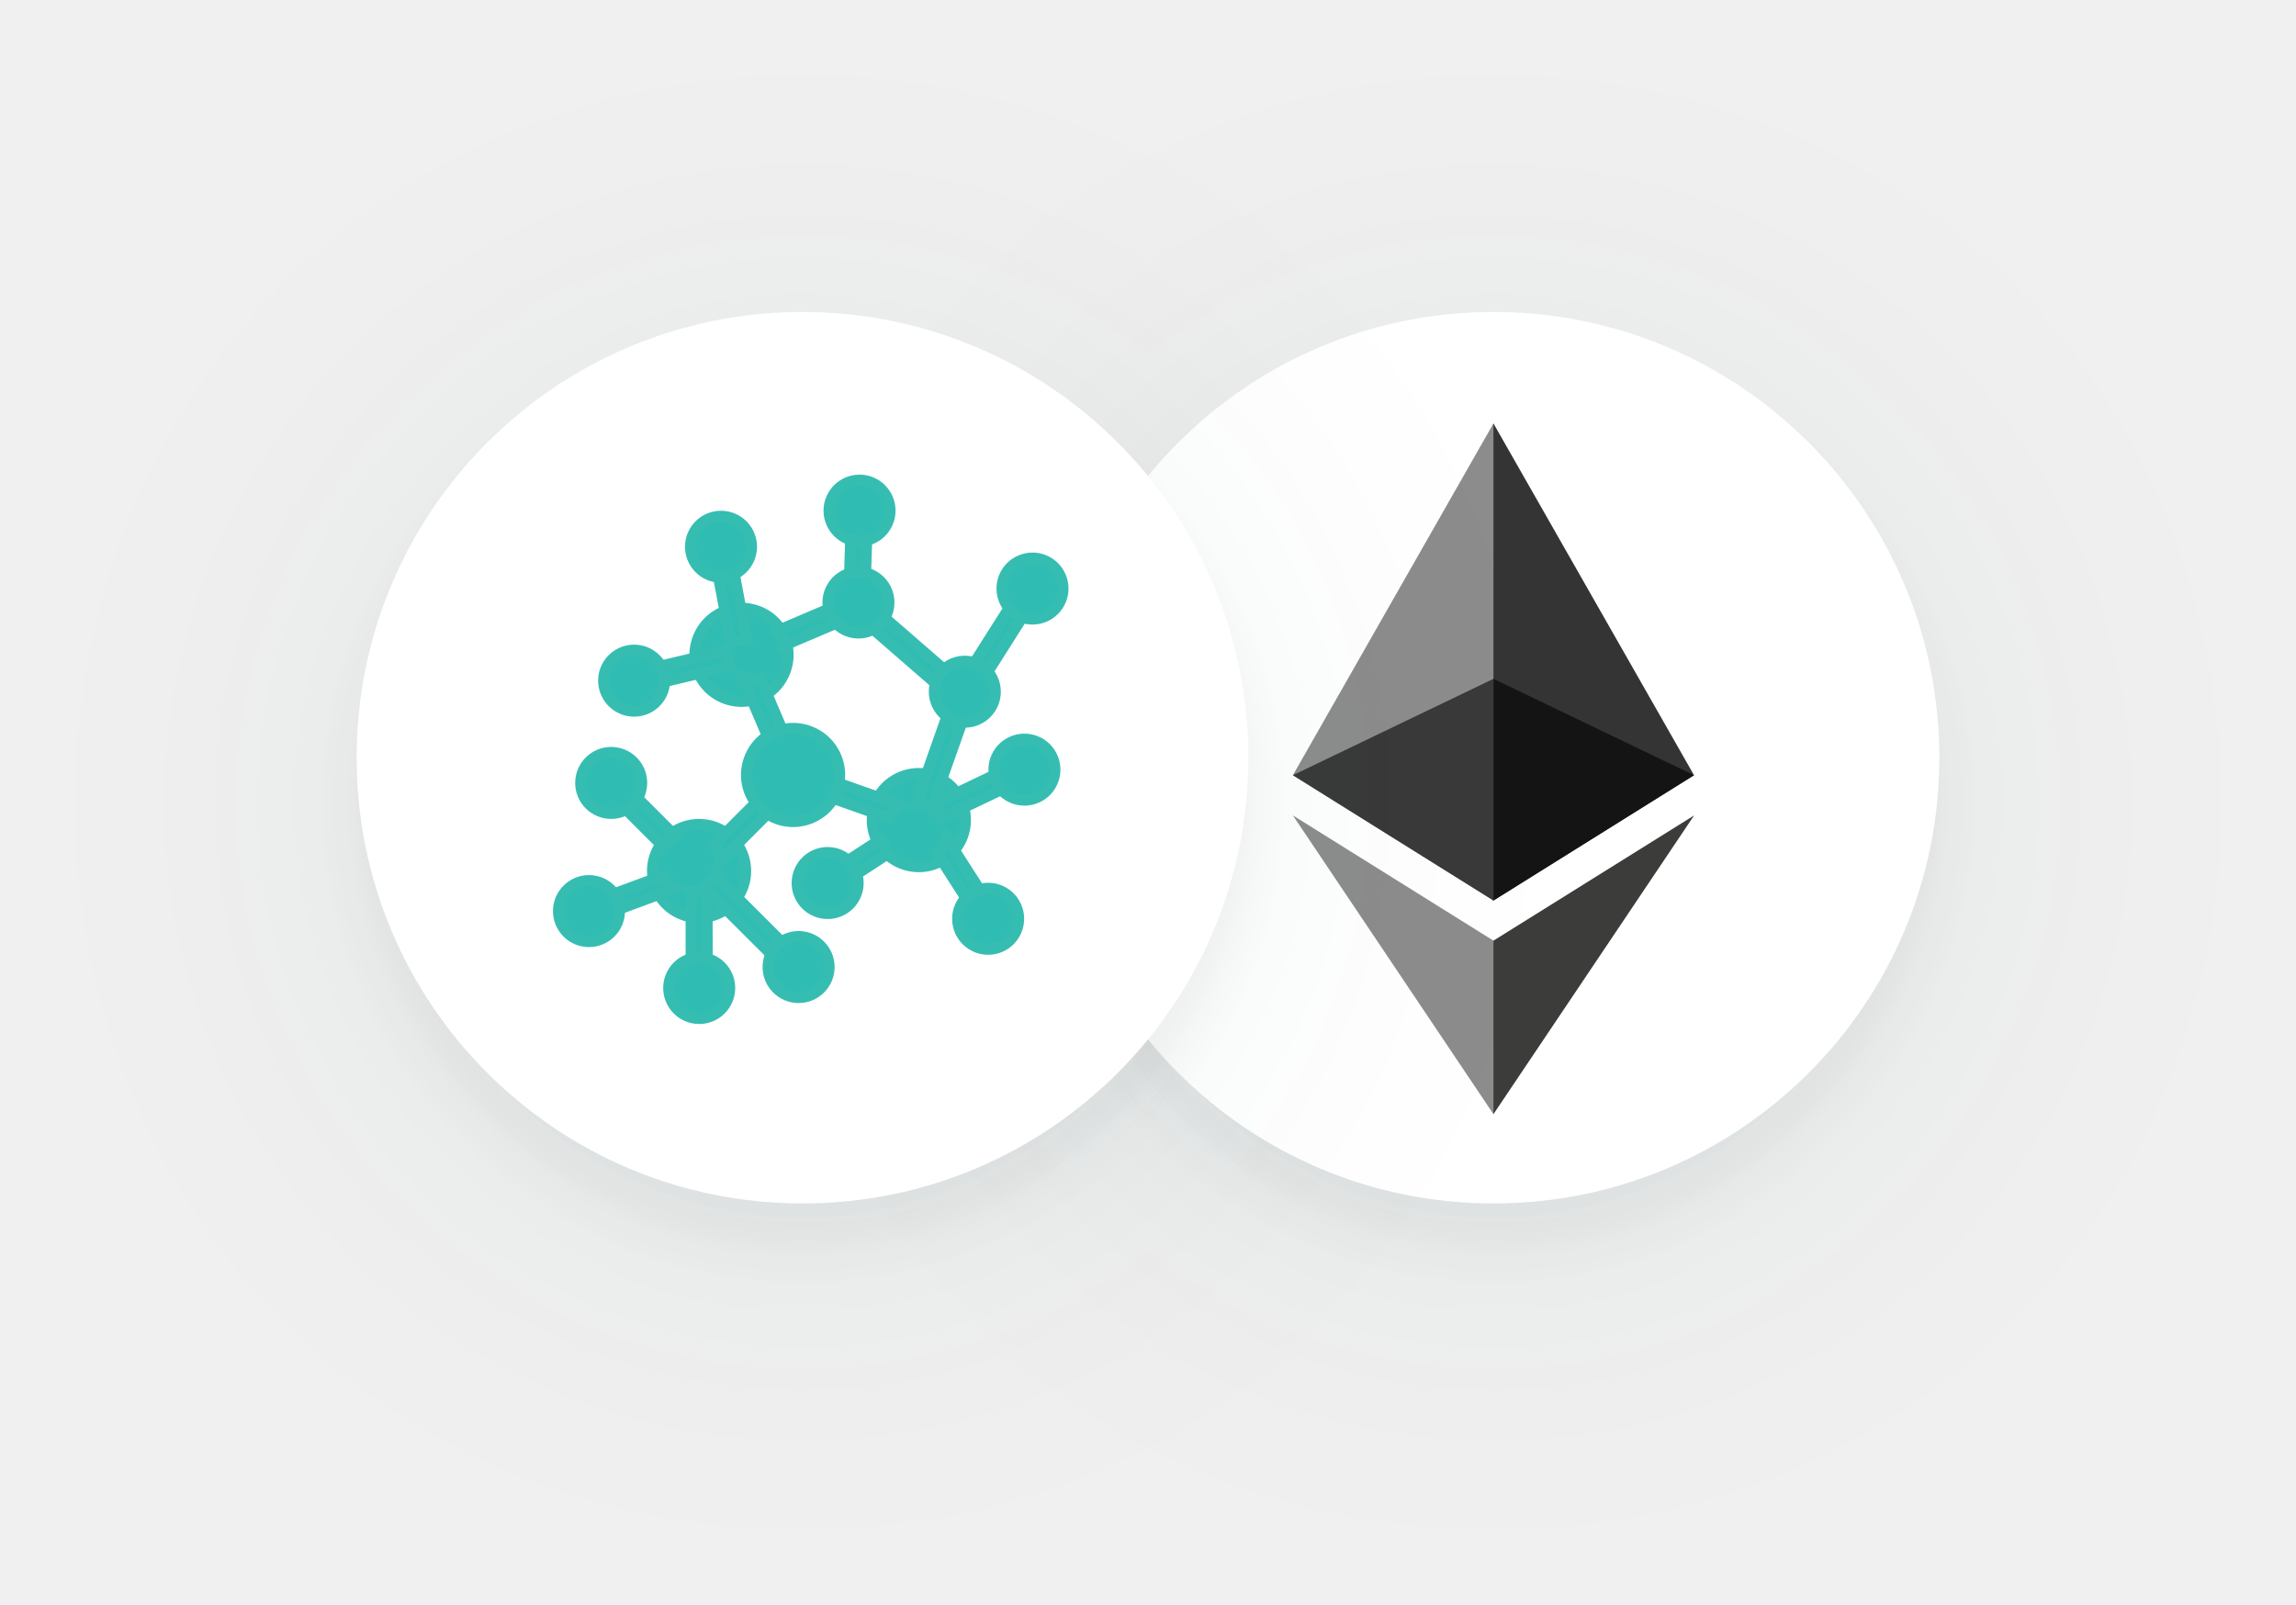
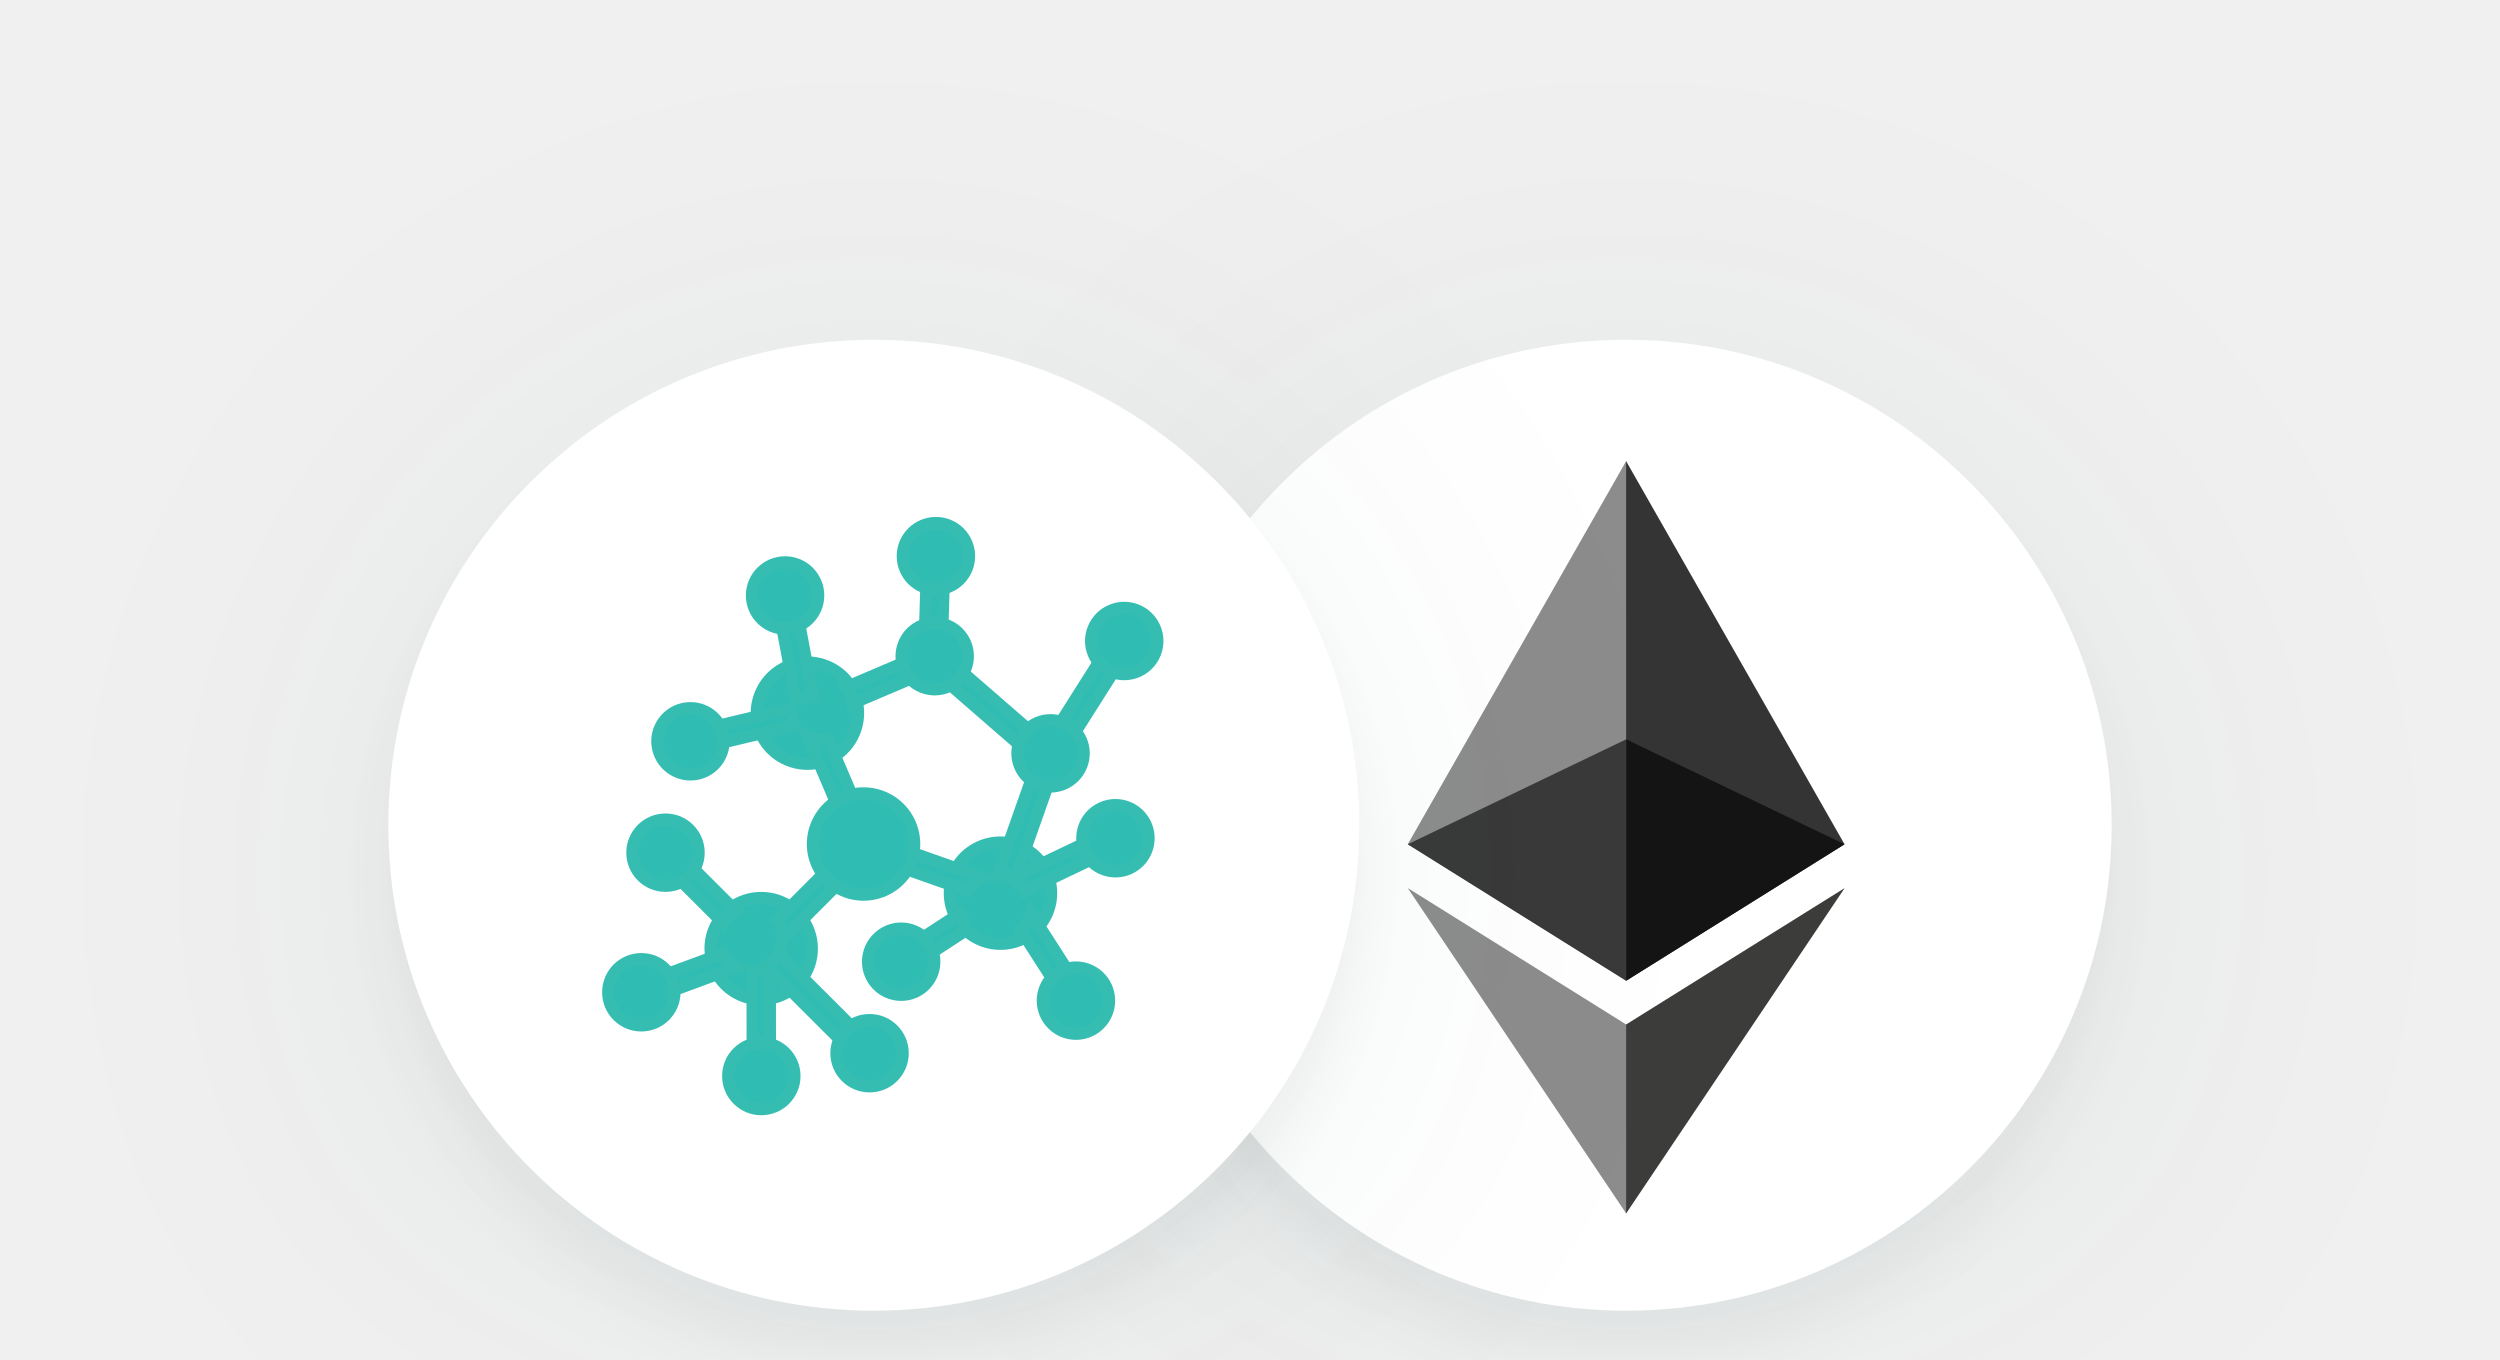
- <svg xmlns="http://www.w3.org/2000/svg" width="103" height="72" viewBox="0 0 103 72" fill="none">
+ <svg xmlns="http://www.w3.org/2000/svg" width="103" height="56" viewBox="0 0 103 56" fill="none">
  <g filter="url(#filter0_dd)">
    <circle cx="67" cy="34" r="20" fill="white" />
    <g clip-path="url(#clip0)">
      <path d="M66.997 19L66.801 19.706V40.2L66.997 40.407L75.995 34.784L66.997 19Z" fill="#343434" />
      <path d="M66.997 19L58 34.784L66.997 40.407V30.46V19Z" fill="#8C8C8C" />
      <path d="M66.997 42.208L66.886 42.351V49.651L66.997 49.993L76 36.588L66.997 42.208Z" fill="#3C3C3B" />
      <path d="M66.997 49.993V42.208L58 36.588L66.997 49.993Z" fill="#8C8C8C" />
      <path d="M66.997 40.407L75.995 34.784L66.997 30.46V40.407Z" fill="#141414" />
      <path d="M58 34.784L66.997 40.407V30.46L58 34.784Z" fill="#393939" />
    </g>
  </g>
  <g filter="url(#filter1_dd)">
    <circle cx="36" cy="34" r="20" fill="white" />
    <path fill-rule="evenodd" clip-rule="evenodd" d="M30.114 37.408C29.95 37.531 29.805 37.677 29.683 37.841C29.425 38.189 29.273 38.62 29.273 39.085C29.274 39.231 29.289 39.374 29.318 39.512C29.36 39.715 29.432 39.908 29.529 40.085C29.837 40.647 30.397 41.052 31.058 41.148C31.157 41.163 31.259 41.17 31.363 41.17C31.467 41.17 31.569 41.162 31.669 41.147C32.017 41.096 32.337 40.959 32.606 40.757C32.771 40.635 32.916 40.489 33.038 40.325C33.296 39.977 33.448 39.547 33.448 39.08C33.447 38.614 33.294 38.183 33.035 37.837C32.913 37.673 32.767 37.527 32.603 37.405C32.255 37.147 31.824 36.995 31.358 36.996C30.892 36.996 30.461 37.15 30.114 37.408Z" fill="#2FBCB2" />
    <path fill-rule="evenodd" clip-rule="evenodd" d="M30.114 37.408C29.95 37.531 29.805 37.677 29.683 37.841C29.425 38.189 29.273 38.62 29.273 39.085C29.274 39.231 29.289 39.374 29.318 39.512C29.36 39.715 29.432 39.908 29.529 40.085C29.837 40.647 30.397 41.052 31.058 41.148C31.157 41.163 31.259 41.17 31.363 41.17C31.467 41.17 31.569 41.162 31.669 41.147C32.017 41.096 32.337 40.959 32.606 40.757C32.771 40.635 32.916 40.489 33.038 40.325C33.296 39.977 33.448 39.547 33.448 39.08C33.447 38.614 33.294 38.183 33.035 37.837C32.913 37.673 32.767 37.527 32.603 37.405C32.255 37.147 31.824 36.995 31.358 36.996C30.892 36.996 30.461 37.15 30.114 37.408Z" stroke="#36BDB2" stroke-width="0.5" />
    <path fill-rule="evenodd" clip-rule="evenodd" d="M32.088 39.306L33.316 40.532L34.716 41.928L34.814 42.026L36.001 43.21L35.498 43.714L31.585 39.81C31.795 39.691 31.97 39.516 32.088 39.306Z" fill="#2FBCB2" />
    <path fill-rule="evenodd" clip-rule="evenodd" d="M32.088 39.306L33.316 40.532L34.716 41.928L34.814 42.026L36.001 43.21L35.498 43.714L31.585 39.81C31.795 39.691 31.97 39.516 32.088 39.306Z" stroke="#36BDB2" stroke-width="0.5" />
    <path fill-rule="evenodd" clip-rule="evenodd" d="M27.223 34.452L27.496 34.725L30.282 37.504C30.071 37.622 29.897 37.797 29.779 38.008L26.72 34.956L27.223 34.452Z" fill="#2FBCB2" />
    <path fill-rule="evenodd" clip-rule="evenodd" d="M27.223 34.452L27.496 34.725L30.282 37.504C30.071 37.622 29.897 37.797 29.779 38.008L26.72 34.956L27.223 34.452Z" stroke="#36BDB2" stroke-width="0.5" />
    <path fill-rule="evenodd" clip-rule="evenodd" d="M29.77 39.291C29.898 39.527 30.097 39.719 30.338 39.84L29.224 40.251L27.784 40.783L27.707 40.811L25.668 41.564L25.421 40.896L27.298 40.203L27.549 40.11L28.978 39.583L29.77 39.291Z" fill="#2FBCB2" />
    <path fill-rule="evenodd" clip-rule="evenodd" d="M29.77 39.291C29.898 39.527 30.097 39.719 30.338 39.84L29.224 40.251L27.784 40.783L27.707 40.811L25.668 41.564L25.421 40.896L27.298 40.203L27.549 40.11L28.978 39.583L29.77 39.291Z" stroke="#36BDB2" stroke-width="0.5" />
    <path fill-rule="evenodd" clip-rule="evenodd" d="M32.18 39.104L32.198 39.154L32.154 39.17C32.164 39.148 32.172 39.126 32.18 39.104Z" fill="#2FBCB2" />
    <path fill-rule="evenodd" clip-rule="evenodd" d="M32.18 39.104L32.198 39.154L32.154 39.17C32.164 39.148 32.172 39.126 32.18 39.104Z" stroke="#36BDB2" stroke-width="0.5" />
    <path fill-rule="evenodd" clip-rule="evenodd" d="M31.718 40.021L31.724 45.282L31.011 45.283L31.005 40.022L31.718 40.021Z" fill="#2FBCB2" />
    <path fill-rule="evenodd" clip-rule="evenodd" d="M31.718 40.021L31.724 45.282L31.011 45.283L31.005 40.022L31.718 40.021Z" stroke="#36BDB2" stroke-width="0.5" />
    <path fill-rule="evenodd" clip-rule="evenodd" d="M35.487 34.443L35.991 34.945L34.8 36.139L33.313 37.629L32.257 38.688C32.258 38.677 32.258 38.666 32.258 38.655C32.258 38.379 32.172 38.122 32.028 37.91L32.809 37.126L35.487 34.443Z" fill="#2FBCB2" />
    <path fill-rule="evenodd" clip-rule="evenodd" d="M35.487 34.443L35.991 34.945L34.8 36.139L33.313 37.629L32.257 38.688C32.258 38.677 32.258 38.666 32.258 38.655C32.258 38.379 32.172 38.122 32.028 37.91L32.809 37.126L35.487 34.443Z" stroke="#36BDB2" stroke-width="0.5" />
    <path fill-rule="evenodd" clip-rule="evenodd" d="M31.365 42.967C32.119 42.966 32.731 43.577 32.732 44.331C32.733 45.085 32.122 45.697 31.368 45.698C30.614 45.699 30.002 45.088 30.001 44.334C30 43.58 30.611 42.968 31.365 42.967Z" fill="#2FBCB2" />
    <path fill-rule="evenodd" clip-rule="evenodd" d="M31.365 42.967C32.119 42.966 32.731 43.577 32.732 44.331C32.733 45.085 32.122 45.697 31.368 45.698C30.614 45.699 30.002 45.088 30.001 44.334C30 43.58 30.611 42.968 31.365 42.967Z" stroke="#36BDB2" stroke-width="0.5" />
    <path fill-rule="evenodd" clip-rule="evenodd" d="M35.564 33.383C36.383 33.382 37.049 34.046 37.05 34.866C37.051 35.686 36.387 36.351 35.567 36.352C34.747 36.353 34.082 35.689 34.081 34.87C34.08 34.05 34.744 33.384 35.564 33.383Z" fill="#2FBCB2" />
    <path fill-rule="evenodd" clip-rule="evenodd" d="M35.564 33.383C36.383 33.382 37.049 34.046 37.05 34.866C37.051 35.686 36.387 36.351 35.567 36.352C34.747 36.353 34.082 35.689 34.081 34.87C34.08 34.05 34.744 33.384 35.564 33.383Z" stroke="#36BDB2" stroke-width="0.5" />
    <path fill-rule="evenodd" clip-rule="evenodd" d="M27.417 33.765C28.171 33.764 28.783 34.375 28.784 35.129C28.785 35.883 28.174 36.495 27.42 36.496C26.666 36.497 26.053 35.886 26.053 35.132C26.052 34.378 26.662 33.766 27.417 33.765Z" fill="#2FBCB2" />
    <path fill-rule="evenodd" clip-rule="evenodd" d="M27.417 33.765C28.171 33.764 28.783 34.375 28.784 35.129C28.785 35.883 28.174 36.495 27.42 36.496C26.666 36.497 26.053 35.886 26.053 35.132C26.052 34.378 26.662 33.766 27.417 33.765Z" stroke="#36BDB2" stroke-width="0.5" />
    <path fill-rule="evenodd" clip-rule="evenodd" d="M26.421 39.516C27.175 39.515 27.787 40.125 27.788 40.88C27.789 41.634 27.178 42.246 26.424 42.247C25.669 42.248 25.057 41.637 25.057 40.883C25.056 40.129 25.666 39.517 26.421 39.516Z" fill="#2FBCB2" />
    <path fill-rule="evenodd" clip-rule="evenodd" d="M26.421 39.516C27.175 39.515 27.787 40.125 27.788 40.88C27.789 41.634 27.178 42.246 26.424 42.247C25.669 42.248 25.057 41.637 25.057 40.883C25.056 40.129 25.666 39.517 26.421 39.516Z" stroke="#36BDB2" stroke-width="0.5" />
    <path fill-rule="evenodd" clip-rule="evenodd" d="M35.285 28.854C35.233 28.656 35.152 28.466 35.045 28.292C34.82 27.922 34.477 27.62 34.045 27.446C33.91 27.391 33.771 27.352 33.633 27.327C33.428 27.29 33.223 27.285 33.023 27.308C32.386 27.383 31.801 27.751 31.464 28.327C31.413 28.414 31.368 28.506 31.329 28.602C31.291 28.698 31.259 28.796 31.236 28.894C31.153 29.236 31.16 29.584 31.246 29.909C31.297 30.107 31.378 30.297 31.485 30.471C31.71 30.841 32.053 31.143 32.485 31.318C32.918 31.492 33.374 31.511 33.793 31.401C33.991 31.349 34.18 31.268 34.355 31.162C34.724 30.937 35.027 30.594 35.201 30.162C35.375 29.729 35.395 29.273 35.285 28.854Z" fill="#2FBCB2" />
    <path fill-rule="evenodd" clip-rule="evenodd" d="M35.285 28.854C35.233 28.656 35.152 28.466 35.045 28.292C34.82 27.922 34.477 27.62 34.045 27.446C33.91 27.391 33.771 27.352 33.633 27.327C33.428 27.29 33.223 27.285 33.023 27.308C32.386 27.383 31.801 27.751 31.464 28.327C31.413 28.414 31.368 28.506 31.329 28.602C31.291 28.698 31.259 28.796 31.236 28.894C31.153 29.236 31.16 29.584 31.246 29.909C31.297 30.107 31.378 30.297 31.485 30.471C31.71 30.841 32.053 31.143 32.485 31.318C32.918 31.492 33.374 31.511 33.793 31.401C33.991 31.349 34.18 31.268 34.355 31.162C34.724 30.937 35.027 30.594 35.201 30.162C35.375 29.729 35.395 29.273 35.285 28.854Z" stroke="#36BDB2" stroke-width="0.5" />
    <path fill-rule="evenodd" clip-rule="evenodd" d="M39.109 27.281L38.754 27.432L35.134 28.973C35.103 28.734 35.006 28.506 34.854 28.318L38.83 26.626L39.109 27.281Z" fill="#2FBCB2" />
    <path fill-rule="evenodd" clip-rule="evenodd" d="M39.109 27.281L38.754 27.432L35.134 28.973C35.103 28.734 35.006 28.506 34.854 28.318L38.83 26.626L39.109 27.281Z" stroke="#36BDB2" stroke-width="0.5" />
    <path fill-rule="evenodd" clip-rule="evenodd" d="M38.174 23.892L38.171 23.974L38.124 25.509L38.103 26.215L38.815 26.214L38.836 25.531L38.883 24.009L38.891 23.741L38.952 21.741L38.24 21.719L38.174 23.892Z" fill="#2FBCB2" />
    <path fill-rule="evenodd" clip-rule="evenodd" d="M38.174 23.892L38.171 23.974L38.124 25.509L38.103 26.215L38.815 26.214L38.836 25.531L38.883 24.009L38.891 23.741L38.952 21.741L38.24 21.719L38.174 23.892Z" stroke="#36BDB2" stroke-width="0.5" />
    <path fill-rule="evenodd" clip-rule="evenodd" d="M32.791 28.836L31.82 23.665L32.52 23.534L33.491 28.704L32.791 28.836Z" fill="#2FBCB2" />
    <path fill-rule="evenodd" clip-rule="evenodd" d="M32.791 28.836L31.82 23.665L32.52 23.534L33.491 28.704L32.791 28.836Z" stroke="#36BDB2" stroke-width="0.5" />
    <path fill-rule="evenodd" clip-rule="evenodd" d="M36.021 34.946L35.366 35.225L34.705 33.673L33.881 31.737L33.295 30.361C33.305 30.366 33.315 30.37 33.325 30.374C33.582 30.477 33.851 30.494 34.102 30.44L34.536 31.458L36.021 34.946Z" fill="#2FBCB2" />
    <path fill-rule="evenodd" clip-rule="evenodd" d="M36.021 34.946L35.366 35.225L34.705 33.673L33.881 31.737L33.295 30.361C33.305 30.366 33.315 30.37 33.325 30.374C33.582 30.477 33.851 30.494 34.102 30.44L34.536 31.458L36.021 34.946Z" stroke="#36BDB2" stroke-width="0.5" />
    <path fill-rule="evenodd" clip-rule="evenodd" d="M32.597 25.875C31.856 26.014 31.142 25.526 31.003 24.785C30.864 24.044 31.352 23.33 32.093 23.191C32.834 23.052 33.548 23.54 33.687 24.281C33.827 25.022 33.338 25.736 32.597 25.875Z" fill="#2FBCB2" />
    <path fill-rule="evenodd" clip-rule="evenodd" d="M32.597 25.875C31.856 26.014 31.142 25.526 31.003 24.785C30.864 24.044 31.352 23.33 32.093 23.191C32.834 23.052 33.548 23.54 33.687 24.281C33.827 25.022 33.338 25.736 32.597 25.875Z" stroke="#36BDB2" stroke-width="0.5" />
    <path fill-rule="evenodd" clip-rule="evenodd" d="M32.722 29.887L27.605 31.108L27.44 30.416L32.557 29.194L32.722 29.887Z" fill="#2FBCB2" />
    <path fill-rule="evenodd" clip-rule="evenodd" d="M32.722 29.887L27.605 31.108L27.44 30.416L32.557 29.194L32.722 29.887Z" stroke="#36BDB2" stroke-width="0.5" />
    <path fill-rule="evenodd" clip-rule="evenodd" d="M29.775 30.224C29.95 30.958 29.497 31.695 28.764 31.87C28.03 32.045 27.294 31.592 27.119 30.858C26.943 30.125 27.396 29.388 28.13 29.213C28.863 29.038 29.6 29.491 29.775 30.224Z" fill="#2FBCB2" />
    <path fill-rule="evenodd" clip-rule="evenodd" d="M29.775 30.224C29.95 30.958 29.497 31.695 28.764 31.87C28.03 32.045 27.294 31.592 27.119 30.858C26.943 30.125 27.396 29.388 28.13 29.213C28.863 29.038 29.6 29.491 29.775 30.224Z" stroke="#36BDB2" stroke-width="0.5" />
    <path fill-rule="evenodd" clip-rule="evenodd" d="M36.974 35.415C36.668 36.175 35.803 36.543 35.042 36.237C34.282 35.931 33.914 35.066 34.22 34.305C34.527 33.545 35.392 33.177 36.152 33.483C36.912 33.789 37.28 34.654 36.974 35.415Z" fill="#2FBCB2" />
    <path fill-rule="evenodd" clip-rule="evenodd" d="M36.974 35.415C36.668 36.175 35.803 36.543 35.042 36.237C34.282 35.931 33.914 35.066 34.22 34.305C34.527 33.545 35.392 33.177 36.152 33.483C36.912 33.789 37.28 34.654 36.974 35.415Z" stroke="#36BDB2" stroke-width="0.5" />
    <path fill-rule="evenodd" clip-rule="evenodd" d="M39.826 23.423C39.544 24.123 38.749 24.462 38.049 24.18C37.35 23.898 37.011 23.102 37.293 22.403C37.575 21.703 38.37 21.365 39.07 21.646C39.769 21.928 40.108 22.724 39.826 23.423Z" fill="#2FBCB2" />
    <path fill-rule="evenodd" clip-rule="evenodd" d="M39.826 23.423C39.544 24.123 38.749 24.462 38.049 24.18C37.35 23.898 37.011 23.102 37.293 22.403C37.575 21.703 38.37 21.365 39.07 21.646C39.769 21.928 40.108 22.724 39.826 23.423Z" stroke="#36BDB2" stroke-width="0.5" />
    <path fill-rule="evenodd" clip-rule="evenodd" d="M44.597 28.355L44.553 28.424L43.732 29.721L43.354 30.318L43.968 30.68L44.333 30.102L45.148 28.816L45.291 28.59L46.362 26.9L45.761 26.518L44.597 28.355Z" fill="#2FBCB2" />
    <path fill-rule="evenodd" clip-rule="evenodd" d="M44.597 28.355L44.553 28.424L43.732 29.721L43.354 30.318L43.968 30.68L44.333 30.102L45.148 28.816L45.291 28.59L46.362 26.9L45.761 26.518L44.597 28.355Z" stroke="#36BDB2" stroke-width="0.5" />
    <path fill-rule="evenodd" clip-rule="evenodd" d="M40.244 38.644C40.425 38.739 40.619 38.808 40.82 38.847C41.245 38.93 41.699 38.882 42.119 38.681C42.251 38.618 42.374 38.543 42.485 38.458C42.651 38.332 42.793 38.184 42.912 38.021C43.287 37.501 43.411 36.821 43.214 36.184C43.184 36.087 43.147 35.992 43.102 35.898C43.058 35.805 43.007 35.716 42.95 35.633C42.754 35.34 42.493 35.11 42.195 34.954C42.014 34.858 41.82 34.789 41.619 34.75C41.194 34.666 40.74 34.714 40.319 34.915C39.899 35.116 39.576 35.44 39.374 35.823C39.279 36.004 39.21 36.198 39.171 36.398C39.087 36.823 39.135 37.278 39.336 37.698C39.537 38.119 39.861 38.442 40.244 38.644Z" fill="#2FBCB2" />
    <path fill-rule="evenodd" clip-rule="evenodd" d="M40.244 38.644C40.425 38.739 40.619 38.808 40.82 38.847C41.245 38.93 41.699 38.882 42.119 38.681C42.251 38.618 42.374 38.543 42.485 38.458C42.651 38.332 42.793 38.184 42.912 38.021C43.287 37.501 43.411 36.821 43.214 36.184C43.184 36.087 43.147 35.992 43.102 35.898C43.058 35.805 43.007 35.716 42.95 35.633C42.754 35.34 42.493 35.11 42.195 34.954C42.014 34.858 41.82 34.789 41.619 34.75C41.194 34.666 40.74 34.714 40.319 34.915C39.899 35.116 39.576 35.44 39.374 35.823C39.279 36.004 39.21 36.198 39.171 36.398C39.087 36.823 39.135 37.278 39.336 37.698C39.537 38.119 39.861 38.442 40.244 38.644Z" stroke="#36BDB2" stroke-width="0.5" />
    <path fill-rule="evenodd" clip-rule="evenodd" d="M41.108 36.046L41.686 34.41L42.344 32.545L42.391 32.414L42.949 30.834L43.62 31.071L41.779 36.283C41.582 36.144 41.349 36.062 41.108 36.046Z" fill="#2FBCB2" />
    <path fill-rule="evenodd" clip-rule="evenodd" d="M41.108 36.046L41.686 34.41L42.344 32.545L42.391 32.414L42.949 30.834L43.62 31.071L41.779 36.283C41.582 36.144 41.349 36.062 41.108 36.046Z" stroke="#36BDB2" stroke-width="0.5" />
    <path fill-rule="evenodd" clip-rule="evenodd" d="M42.887 31.454L41.577 30.316L40.085 29.019L39.98 28.928L38.715 27.828L39.182 27.291L43.354 30.917C43.152 31.049 42.99 31.236 42.887 31.454Z" fill="#2FBCB2" />
    <path fill-rule="evenodd" clip-rule="evenodd" d="M42.887 31.454L41.577 30.316L40.085 29.019L39.98 28.928L38.715 27.828L39.182 27.291L43.354 30.917C43.152 31.049 42.99 31.236 42.887 31.454Z" stroke="#36BDB2" stroke-width="0.5" />
    <path fill-rule="evenodd" clip-rule="evenodd" d="M39.682 37.939C39.642 37.84 39.59 37.744 39.536 37.647L36.748 39.462L36.425 39.672L36.813 40.269L39.833 38.303C39.774 38.178 39.726 38.048 39.682 37.939Z" fill="#2FBCB2" />
    <path fill-rule="evenodd" clip-rule="evenodd" d="M39.682 37.939C39.642 37.84 39.59 37.744 39.536 37.647L36.748 39.462L36.425 39.672L36.813 40.269L39.833 38.303C39.774 38.178 39.726 38.048 39.682 37.939Z" stroke="#36BDB2" stroke-width="0.5" />
    <path fill-rule="evenodd" clip-rule="evenodd" d="M42.055 38.299C42.258 38.123 42.403 37.887 42.47 37.626L43.111 38.625L43.94 39.917L43.984 39.986L45.158 41.816L44.559 42.201L43.478 40.517L43.334 40.291L42.511 39.01L42.055 38.299Z" fill="#2FBCB2" />
    <path fill-rule="evenodd" clip-rule="evenodd" d="M42.055 38.299C42.258 38.123 42.403 37.887 42.47 37.626L43.111 38.625L43.94 39.917L43.984 39.986L45.158 41.816L44.559 42.201L43.478 40.517L43.334 40.291L42.511 39.01L42.055 38.299Z" stroke="#36BDB2" stroke-width="0.5" />
    <path fill-rule="evenodd" clip-rule="evenodd" d="M41.354 35.986L41.398 35.958L41.423 35.997C41.401 35.992 41.377 35.989 41.354 35.986Z" fill="#2FBCB2" />
    <path fill-rule="evenodd" clip-rule="evenodd" d="M41.354 35.986L41.398 35.958L41.423 35.997C41.401 35.992 41.377 35.989 41.354 35.986Z" stroke="#36BDB2" stroke-width="0.5" />
    <path fill-rule="evenodd" clip-rule="evenodd" d="M41.913 36.072L46.66 33.804L46.967 34.447L42.22 36.715L41.913 36.072Z" fill="#2FBCB2" />
    <path fill-rule="evenodd" clip-rule="evenodd" d="M41.913 36.072L46.66 33.804L46.967 34.447L42.22 36.715L41.913 36.072Z" stroke="#36BDB2" stroke-width="0.5" />
    <path fill-rule="evenodd" clip-rule="evenodd" d="M35.256 35.069L35.493 34.398L37.083 34.96L39.067 35.661L40.477 36.159C40.468 36.163 40.457 36.168 40.448 36.172C40.198 36.292 40.003 36.479 39.874 36.701L38.83 36.332L35.256 35.069Z" fill="#2FBCB2" />
    <path fill-rule="evenodd" clip-rule="evenodd" d="M35.256 35.069L35.493 34.398L37.083 34.96L39.067 35.661L40.477 36.159C40.468 36.163 40.457 36.168 40.448 36.172C40.198 36.292 40.003 36.479 39.874 36.701L38.83 36.332L35.256 35.069Z" stroke="#36BDB2" stroke-width="0.5" />
    <path fill-rule="evenodd" clip-rule="evenodd" d="M44.724 35.124C44.399 34.443 44.687 33.628 45.367 33.303C46.048 32.977 46.863 33.265 47.188 33.946C47.514 34.626 47.226 35.442 46.545 35.767C45.865 36.092 45.05 35.804 44.724 35.124Z" fill="#2FBCB2" />
    <path fill-rule="evenodd" clip-rule="evenodd" d="M44.724 35.124C44.399 34.443 44.687 33.628 45.367 33.303C46.048 32.977 46.863 33.265 47.188 33.946C47.514 34.626 47.226 35.442 46.545 35.767C45.865 36.092 45.05 35.804 44.724 35.124Z" stroke="#36BDB2" stroke-width="0.5" />
    <path fill-rule="evenodd" clip-rule="evenodd" d="M34.266 35.455C33.913 34.716 34.226 33.83 34.965 33.476C35.705 33.123 36.591 33.436 36.945 34.175C37.298 34.915 36.985 35.801 36.246 36.154C35.506 36.508 34.62 36.195 34.266 35.455Z" fill="#2FBCB2" />
    <path fill-rule="evenodd" clip-rule="evenodd" d="M34.266 35.455C33.913 34.716 34.226 33.83 34.965 33.476C35.705 33.123 36.591 33.436 36.945 34.175C37.298 34.915 36.985 35.801 36.246 36.154C35.506 36.508 34.62 36.195 34.266 35.455Z" stroke="#36BDB2" stroke-width="0.5" />
    <path fill-rule="evenodd" clip-rule="evenodd" d="M35.793 39.34C35.949 38.602 36.674 38.13 37.412 38.286C38.15 38.442 38.621 39.167 38.465 39.905C38.309 40.643 37.585 41.114 36.847 40.958C36.109 40.803 35.637 40.078 35.793 39.34Z" fill="#2FBCB2" />
    <path fill-rule="evenodd" clip-rule="evenodd" d="M35.793 39.34C35.949 38.602 36.674 38.13 37.412 38.286C38.15 38.442 38.621 39.167 38.465 39.905C38.309 40.643 37.585 41.114 36.847 40.958C36.109 40.803 35.637 40.078 35.793 39.34Z" stroke="#36BDB2" stroke-width="0.5" />
    <path fill-rule="evenodd" clip-rule="evenodd" d="M42.996 41.522C42.832 40.785 43.297 40.056 44.033 39.893C44.77 39.73 45.499 40.194 45.662 40.931C45.825 41.667 45.361 42.396 44.624 42.56C43.888 42.723 43.159 42.258 42.996 41.522Z" fill="#2FBCB2" />
    <path fill-rule="evenodd" clip-rule="evenodd" d="M42.996 41.522C42.832 40.785 43.297 40.056 44.033 39.893C44.77 39.73 45.499 40.194 45.662 40.931C45.825 41.667 45.361 42.396 44.624 42.56C43.888 42.723 43.159 42.258 42.996 41.522Z" stroke="#36BDB2" stroke-width="0.5" />
    <path fill-rule="evenodd" clip-rule="evenodd" d="M34.602 36.619C34.783 36.714 34.977 36.783 35.178 36.822C35.603 36.905 36.057 36.857 36.478 36.657C36.609 36.594 36.732 36.518 36.844 36.433C37.009 36.307 37.152 36.159 37.27 35.996C37.645 35.476 37.77 34.796 37.572 34.159C37.543 34.062 37.506 33.967 37.461 33.873C37.416 33.78 37.365 33.691 37.309 33.608C37.113 33.315 36.851 33.085 36.553 32.929C36.373 32.833 36.179 32.764 35.978 32.725C35.553 32.641 35.098 32.689 34.678 32.89C34.257 33.091 33.934 33.415 33.733 33.798C33.637 33.979 33.569 34.173 33.529 34.374C33.446 34.798 33.493 35.253 33.695 35.673C33.896 36.094 34.219 36.417 34.602 36.619Z" fill="#2FBCB2" />
    <path fill-rule="evenodd" clip-rule="evenodd" d="M34.602 36.619C34.783 36.714 34.977 36.783 35.178 36.822C35.603 36.905 36.057 36.857 36.478 36.657C36.609 36.594 36.732 36.518 36.844 36.433C37.009 36.307 37.152 36.159 37.27 35.996C37.645 35.476 37.77 34.796 37.572 34.159C37.543 34.062 37.506 33.967 37.461 33.873C37.416 33.78 37.365 33.691 37.309 33.608C37.113 33.315 36.851 33.085 36.553 32.929C36.373 32.833 36.179 32.764 35.978 32.725C35.553 32.641 35.098 32.689 34.678 32.89C34.257 33.091 33.934 33.415 33.733 33.798C33.637 33.979 33.569 34.173 33.529 34.374C33.446 34.798 33.493 35.253 33.695 35.673C33.896 36.094 34.219 36.417 34.602 36.619Z" stroke="#36BDB2" stroke-width="0.5" />
    <path fill-rule="evenodd" clip-rule="evenodd" d="M35.824 42.026C36.578 42.026 37.19 42.636 37.191 43.39C37.192 44.145 36.581 44.757 35.827 44.758C35.073 44.758 34.461 44.148 34.46 43.394C34.459 42.639 35.07 42.027 35.824 42.026Z" fill="#2FBCB2" />
    <path fill-rule="evenodd" clip-rule="evenodd" d="M35.824 42.026C36.578 42.026 37.19 42.636 37.191 43.39C37.192 44.145 36.581 44.757 35.827 44.758C35.073 44.758 34.461 44.148 34.46 43.394C34.459 42.639 35.07 42.027 35.824 42.026Z" stroke="#36BDB2" stroke-width="0.5" />
    <path fill-rule="evenodd" clip-rule="evenodd" d="M39.777 27.546C39.495 28.245 38.7 28.584 38 28.302C37.301 28.02 36.962 27.225 37.244 26.525C37.526 25.826 38.321 25.487 39.021 25.769C39.72 26.051 40.059 26.846 39.777 27.546Z" fill="#2FBCB2" />
    <path fill-rule="evenodd" clip-rule="evenodd" d="M39.777 27.546C39.495 28.245 38.7 28.584 38 28.302C37.301 28.02 36.962 27.225 37.244 26.525C37.526 25.826 38.321 25.487 39.021 25.769C39.72 26.051 40.059 26.846 39.777 27.546Z" stroke="#36BDB2" stroke-width="0.5" />
    <path fill-rule="evenodd" clip-rule="evenodd" d="M44.549 31.548C44.267 32.247 43.472 32.586 42.772 32.304C42.073 32.022 41.734 31.227 42.016 30.527C42.298 29.828 43.093 29.489 43.793 29.771C44.492 30.052 44.831 30.848 44.549 31.548Z" fill="#2FBCB2" />
    <path fill-rule="evenodd" clip-rule="evenodd" d="M44.549 31.548C44.267 32.247 43.472 32.586 42.772 32.304C42.073 32.022 41.734 31.227 42.016 30.527C42.298 29.828 43.093 29.489 43.793 29.771C44.492 30.052 44.831 30.848 44.549 31.548Z" stroke="#36BDB2" stroke-width="0.5" />
    <path fill-rule="evenodd" clip-rule="evenodd" d="M47.585 26.92C47.303 27.619 46.508 27.958 45.808 27.676C45.109 27.394 44.77 26.599 45.052 25.899C45.334 25.2 46.129 24.861 46.829 25.143C47.529 25.425 47.867 26.22 47.585 26.92Z" fill="#2FBCB2" />
    <path fill-rule="evenodd" clip-rule="evenodd" d="M47.585 26.92C47.303 27.619 46.508 27.958 45.808 27.676C45.109 27.394 44.77 26.599 45.052 25.899C45.334 25.2 46.129 24.861 46.829 25.143C47.529 25.425 47.867 26.22 47.585 26.92Z" stroke="#36BDB2" stroke-width="0.5" />
  </g>
  <defs>
    <filter id="filter0_dd" x="31" y="0" width="72" height="72" filterUnits="userSpaceOnUse" color-interpolation-filters="sRGB">
      <feFlood flood-opacity="0" result="BackgroundImageFix" />
      <feColorMatrix in="SourceAlpha" type="matrix" values="0 0 0 0 0 0 0 0 0 0 0 0 0 0 0 0 0 0 127 0" />
      <feOffset dy="2" />
      <feGaussianBlur stdDeviation="8" />
      <feColorMatrix type="matrix" values="0 0 0 0 0.03 0 0 0 0 0.17 0 0 0 0 0.16 0 0 0 0.06 0" />
      <feBlend mode="normal" in2="BackgroundImageFix" result="effect1_dropShadow" />
      <feColorMatrix in="SourceAlpha" type="matrix" values="0 0 0 0 0 0 0 0 0 0 0 0 0 0 0 0 0 0 127 0" />
      <feOffset dy="2" />
      <feGaussianBlur stdDeviation="1" />
      <feColorMatrix type="matrix" values="0 0 0 0 0.031 0 0 0 0 0.169 0 0 0 0 0.161 0 0 0 0.04 0" />
      <feBlend mode="normal" in2="effect1_dropShadow" result="effect2_dropShadow" />
      <feBlend mode="normal" in="SourceGraphic" in2="effect2_dropShadow" result="shape" />
    </filter>
    <filter id="filter1_dd" x="0" y="0" width="72" height="72" filterUnits="userSpaceOnUse" color-interpolation-filters="sRGB">
      <feFlood flood-opacity="0" result="BackgroundImageFix" />
      <feColorMatrix in="SourceAlpha" type="matrix" values="0 0 0 0 0 0 0 0 0 0 0 0 0 0 0 0 0 0 127 0" />
      <feOffset dy="2" />
      <feGaussianBlur stdDeviation="8" />
      <feColorMatrix type="matrix" values="0 0 0 0 0.03 0 0 0 0 0.17 0 0 0 0 0.16 0 0 0 0.06 0" />
      <feBlend mode="normal" in2="BackgroundImageFix" result="effect1_dropShadow" />
      <feColorMatrix in="SourceAlpha" type="matrix" values="0 0 0 0 0 0 0 0 0 0 0 0 0 0 0 0 0 0 127 0" />
      <feOffset dy="2" />
      <feGaussianBlur stdDeviation="1" />
      <feColorMatrix type="matrix" values="0 0 0 0 0.031 0 0 0 0 0.169 0 0 0 0 0.161 0 0 0 0.04 0" />
      <feBlend mode="normal" in2="effect1_dropShadow" result="effect2_dropShadow" />
      <feBlend mode="normal" in="SourceGraphic" in2="effect2_dropShadow" result="shape" />
    </filter>
    <clipPath id="clip0">
      <rect width="18" height="31" fill="white" transform="translate(58.0001 19)" />
    </clipPath>
  </defs>
</svg>
